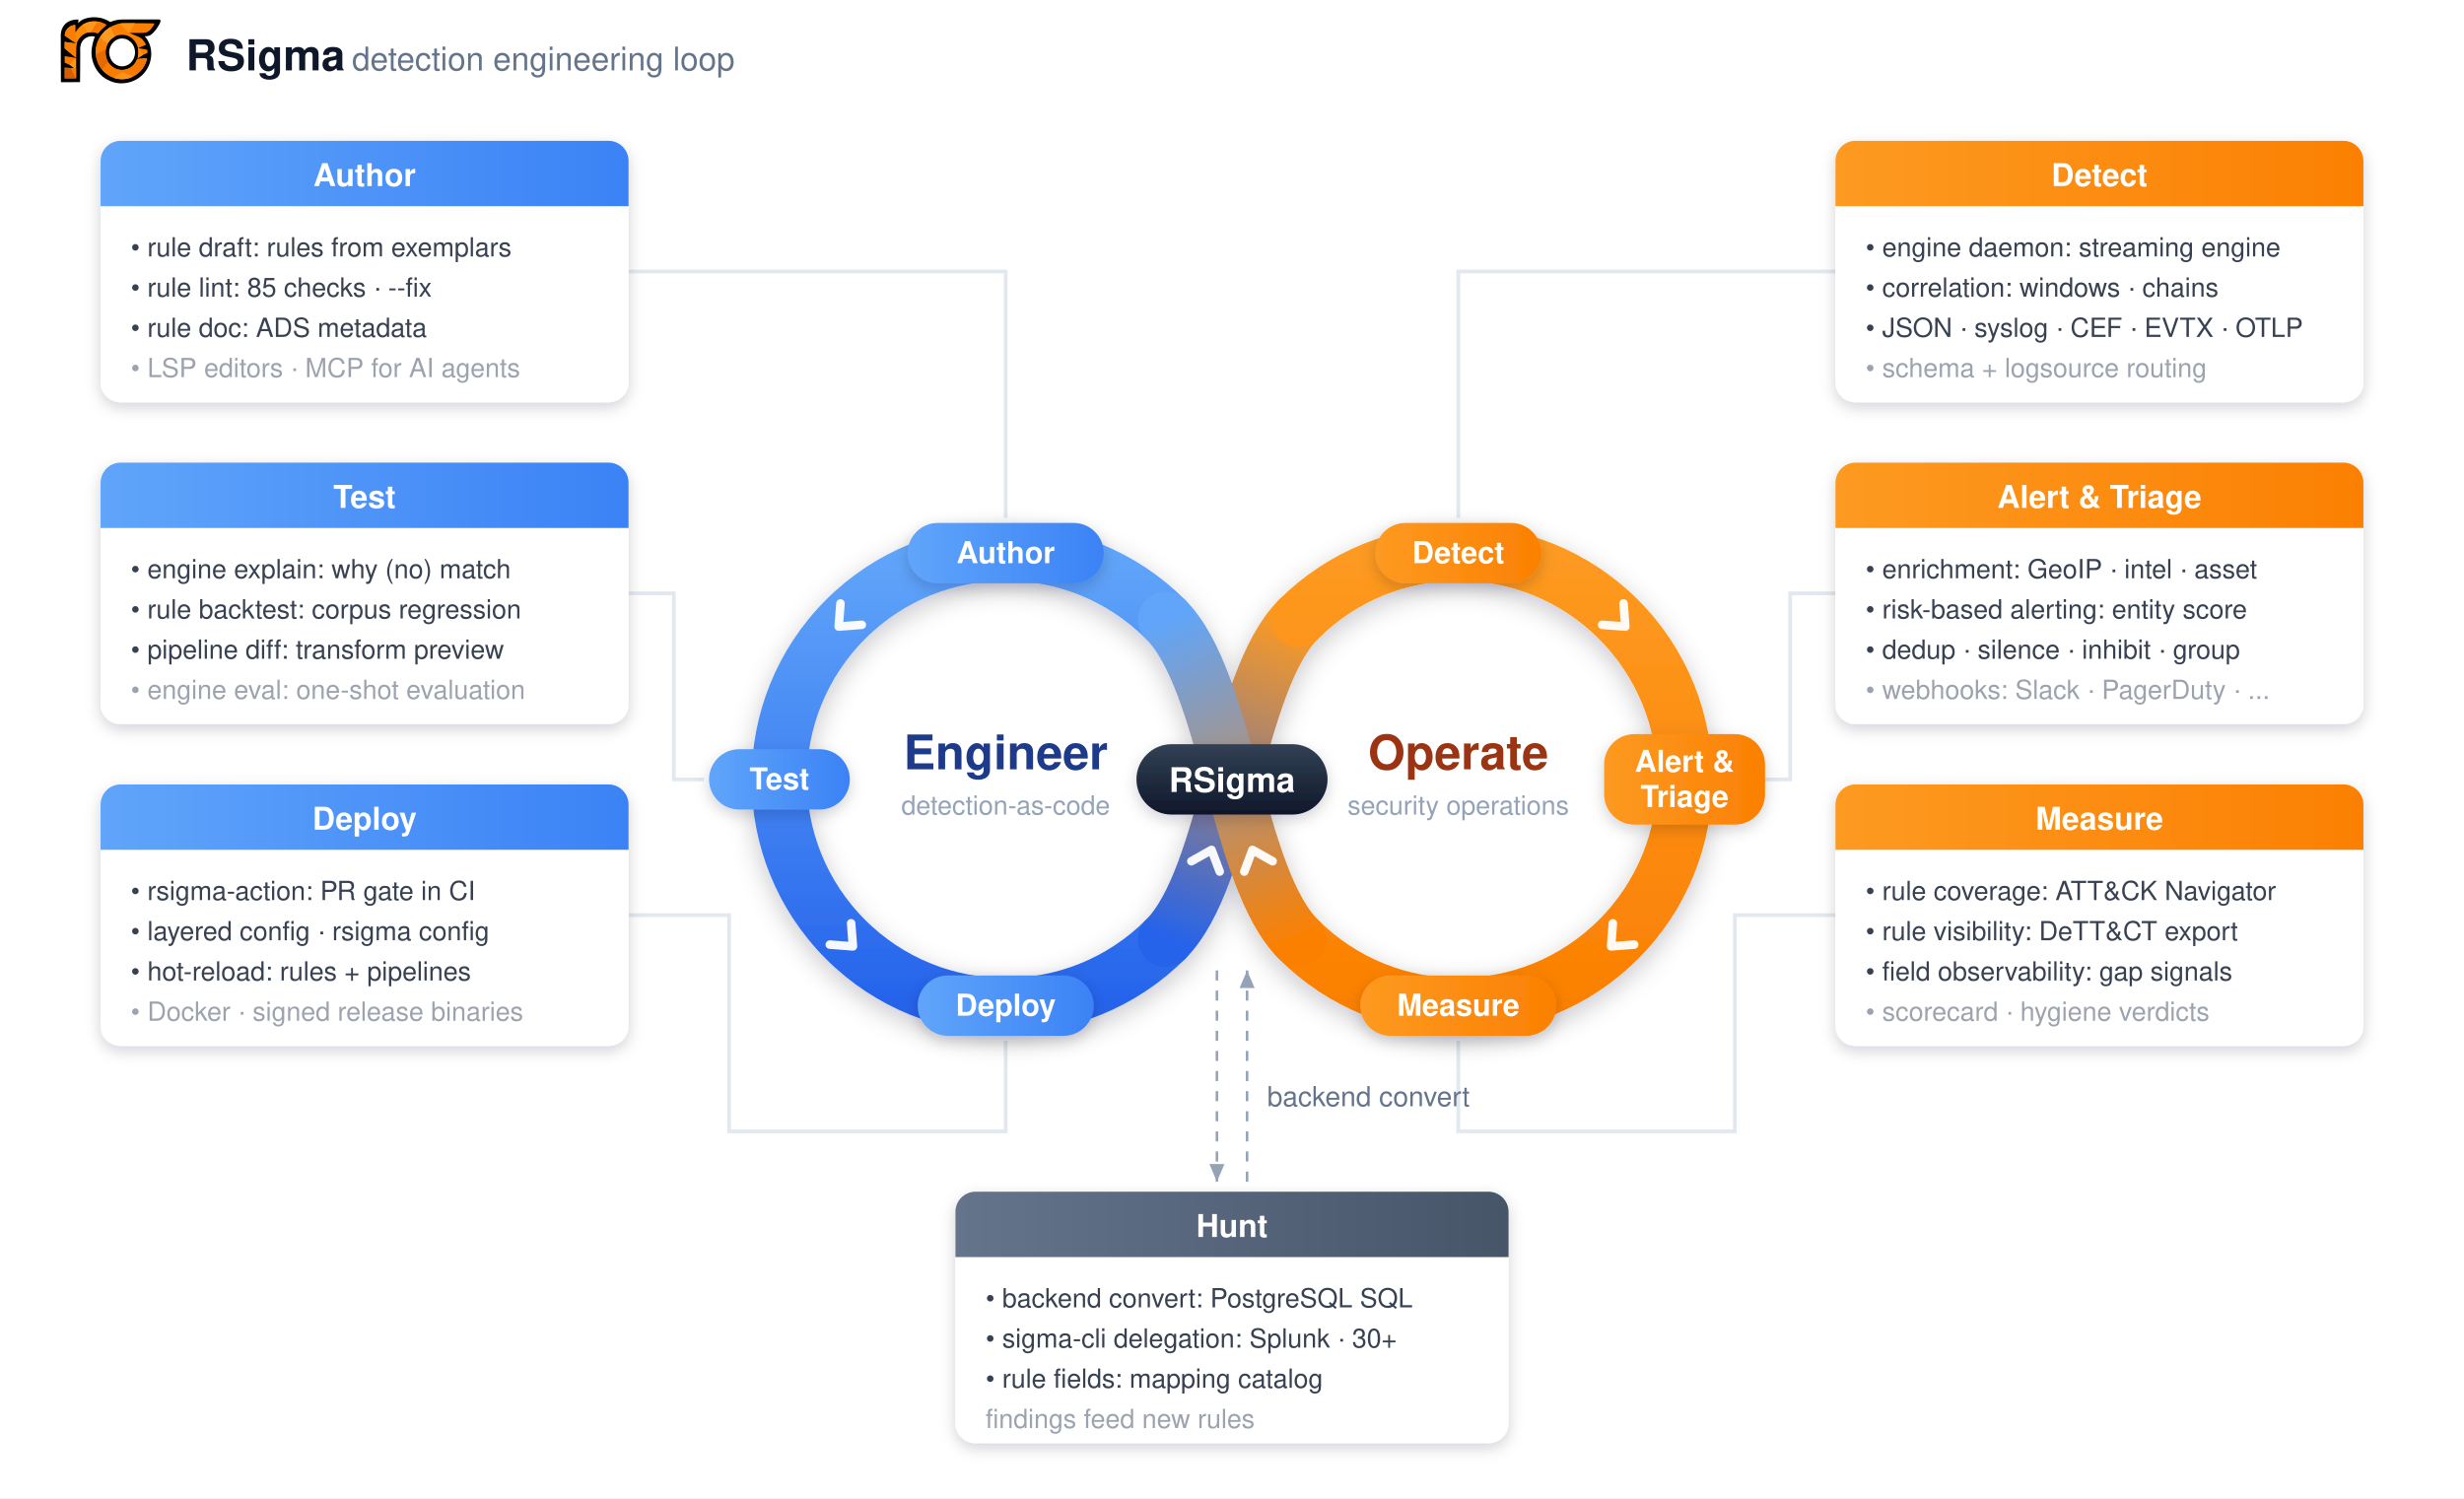
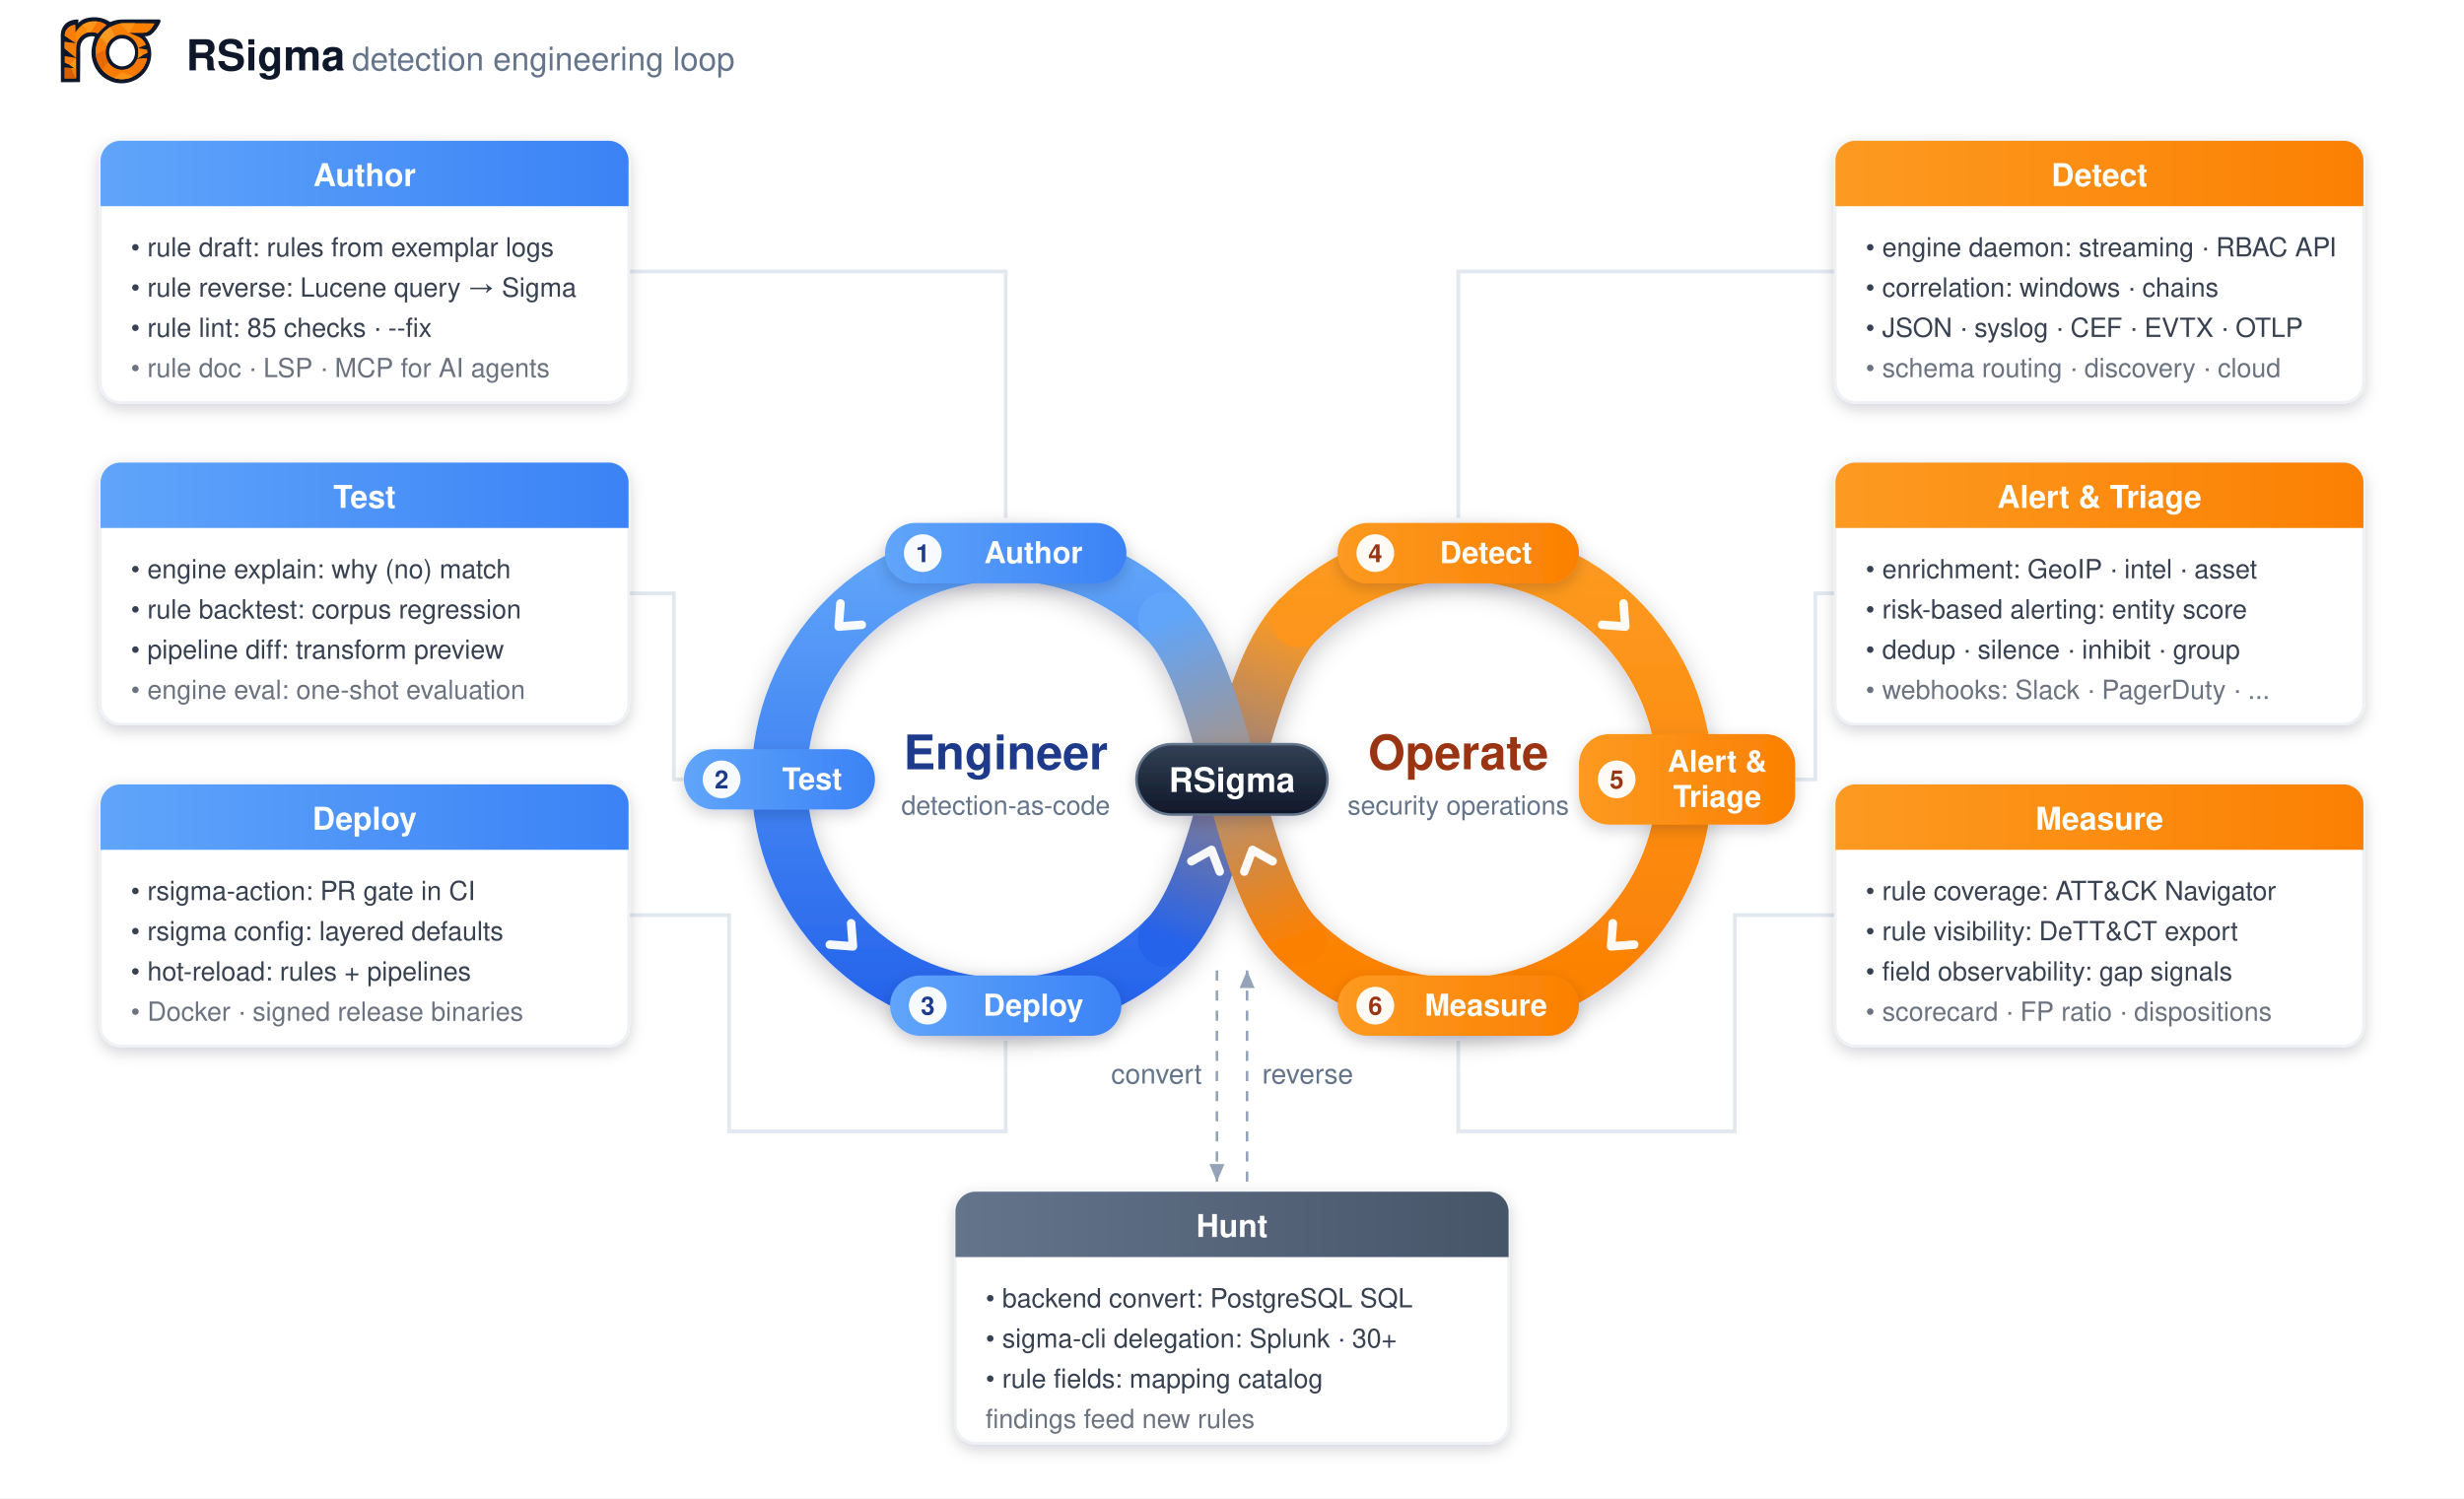
<svg xmlns="http://www.w3.org/2000/svg" width="980" height="596" viewBox="0 0 980 596" font-family="Helvetica, Arial, sans-serif">
  <defs>
    <linearGradient id="gradL" x1="0" y1="0" x2="0" y2="1">
      <stop offset="0" stop-color="#60a5fa" />
      <stop offset="1" stop-color="#2563eb" />
    </linearGradient>
    <linearGradient id="gradR" x1="0" y1="0" x2="0" y2="1">
      <stop offset="0" stop-color="#fd9a21" />
      <stop offset="1" stop-color="#fb8002" />
    </linearGradient>
    <linearGradient id="gradA" gradientUnits="userSpaceOnUse" x1="463.6" y1="373.6" x2="516.4" y2="246.4">
      <stop offset="0" stop-color="#2563eb" />
      <stop offset="1" stop-color="#fd9a21" />
    </linearGradient>
    <linearGradient id="gradB" gradientUnits="userSpaceOnUse" x1="516.4" y1="373.6" x2="463.6" y2="246.4">
      <stop offset="0" stop-color="#fb8002" />
      <stop offset="1" stop-color="#60a5fa" />
    </linearGradient>
    <linearGradient id="hdrBlue" x1="0" y1="0" x2="1" y2="0">
      <stop offset="0" stop-color="#60a5fa" />
      <stop offset="1" stop-color="#3b82f6" />
    </linearGradient>
    <linearGradient id="hdrOrange" x1="0" y1="0" x2="1" y2="0">
      <stop offset="0" stop-color="#fd9a21" />
      <stop offset="1" stop-color="#fb8002" />
    </linearGradient>
    <linearGradient id="hdrSlate" x1="0" y1="0" x2="1" y2="0">
      <stop offset="0" stop-color="#64748b" />
      <stop offset="1" stop-color="#475569" />
    </linearGradient>
    <linearGradient id="badge" x1="0" y1="0" x2="0" y2="1">
      <stop offset="0" stop-color="#334155" />
      <stop offset="1" stop-color="#0f172a" />
    </linearGradient>
    <filter id="soft" x="-30%" y="-30%" width="160%" height="160%">
      <feDropShadow dx="0" dy="2" stdDeviation="3" flood-color="#0f172a" flood-opacity="0.18" />
    </filter>
    <filter id="softBig" x="-30%" y="-30%" width="160%" height="160%">
      <feDropShadow dx="0" dy="3" stdDeviation="5" flood-color="#0f172a" flood-opacity="0.22" />
    </filter>
    <marker id="arrowg" markerWidth="9" markerHeight="9" refX="7" refY="3" orient="auto" markerUnits="userSpaceOnUse">
      <path d="M0,0 L7,3 L0,6 Z" fill="#94a3b8" />
    </marker>
+     <style>
+       /* Light values are presentation attributes on each element (below);
+          this block only overrides them when the viewer prefers dark. */
+       @media (prefers-color-scheme: dark) {
+         .bg { fill: #0b1220; }
+         .card { fill: #131f36; stroke: #24324d; }
+         .ink { fill: #cbd5e1; }
+         .muted { fill: #93a1b5; }
+         .title { fill: #f1f5f9; }
+         .sub { fill: #94a3b8; }
+         .leader { stroke: #2a3a57; }
+         .logo { fill: #e2e8f0; }
+         .lobeL { fill: #93c5fd; }
+         .lobeR { fill: #fdba74; }
+         .annot { fill: #94a3b8; }
+       }
+     </style>
  </defs>
-   <rect x="0" y="0" width="980" height="596" fill="#ffffff" />
+   <rect class="bg" fill="#ffffff" x="0" y="0" width="980" height="596" />
  <g transform="translate(20,3) scale(0.04) translate(-53.91459,-194.2921)">
-     <path d="M 503.008 290.952 C 445.509 288.488 364.458 302.968 331.624 350.056 C 333.917 314.14 331.207 350.445 334.11 313.157 C 216.487 311.122 164.41 381.585 158.26 458.548 C 156.589 604.127 159.974 790.975 159.569 936.595 C 222.006 936.951 260.938 936.769 349.512 936.114 C 351.261 858.168 350.883 771.912 351.46 693.898 C 355.313 644.453 341.965 591.313 363.936 544.808 C 386.289 494.82 445.332 469.442 497.553 483.653 C 487.785 504.44 473.8 550.607 469.137 585.478 C 442.697 717.884 513.446 866.438 639.139 920.091 C 759.822 979.819 918.912 940.142 998.28 831.528 C 1076.388 731.647 1081.343 573.555 991.903 479.068 C 1047.321 483.791 1071.762 455.176 1108.491 408.605 C 1126.01 380.683 1177.345 311.705 1131.42 312.38 C 1012.56 312.634 893.688 312.029 774.835 312.948 C 728.066 313.875 701.915 317.775 650.081 337.915 C 616.411 316.385 567.62 295.634 526.001 292.999 C 518.957 292.001 511.223 291.304 503.008 290.952 z M 771.77 501.974 C 779.144 502.277 786.571 503.279 794.001 504.999 C 796.641 505.559 799.281 506.111 802.001 506.691 C 820.011 511.891 835.851 521.849 850.001 533.999 C 851.711 535.459 853.42 536.931 855.19 538.441 C 879.13 561.131 891.961 592.699 896.001 624.999 C 896.121 629.749 896.18 634.499 896.19 639.249 C 896.2 641.729 896.219 644.211 896.229 646.771 C 895.009 685.041 877.901 720.349 851.001 746.999 C 823.721 770.449 790.771 781.299 755.001 778.999 C 719.051 772.679 689.089 755.509 666.879 726.249 C 643.699 691.779 634.29 651.85 642.12 610.62 C 651.17 570.97 674.03 539.58 708.12 517.81 C 727.995 506.47 749.648 501.065 771.77 501.974 z" fill="#000000" />
+     <path class="logo" fill="#0f172a" d="M 503.008 290.952 C 445.509 288.488 364.458 302.968 331.624 350.056 C 333.917 314.14 331.207 350.445 334.11 313.157 C 216.487 311.122 164.41 381.585 158.26 458.548 C 156.589 604.127 159.974 790.975 159.569 936.595 C 222.006 936.951 260.938 936.769 349.512 936.114 C 351.261 858.168 350.883 771.912 351.46 693.898 C 355.313 644.453 341.965 591.313 363.936 544.808 C 386.289 494.82 445.332 469.442 497.553 483.653 C 487.785 504.44 473.8 550.607 469.137 585.478 C 442.697 717.884 513.446 866.438 639.139 920.091 C 759.822 979.819 918.912 940.142 998.28 831.528 C 1076.388 731.647 1081.343 573.555 991.903 479.068 C 1047.321 483.791 1071.762 455.176 1108.491 408.605 C 1126.01 380.683 1177.345 311.705 1131.42 312.38 C 1012.56 312.634 893.688 312.029 774.835 312.948 C 728.066 313.875 701.915 317.775 650.081 337.915 C 616.411 316.385 567.62 295.634 526.001 292.999 C 518.957 292.001 511.223 291.304 503.008 290.952 z M 771.77 501.974 C 779.144 502.277 786.571 503.279 794.001 504.999 C 796.641 505.559 799.281 506.111 802.001 506.691 C 820.011 511.891 835.851 521.849 850.001 533.999 C 851.711 535.459 853.42 536.931 855.19 538.441 C 879.13 561.131 891.961 592.699 896.001 624.999 C 896.121 629.749 896.18 634.499 896.19 639.249 C 896.2 641.729 896.219 644.211 896.229 646.771 C 895.009 685.041 877.901 720.349 851.001 746.999 C 823.721 770.449 790.771 781.299 755.001 778.999 C 719.051 772.679 689.089 755.509 666.879 726.249 C 643.699 691.779 634.29 651.85 642.12 610.62 C 651.17 570.97 674.03 539.58 708.12 517.81 C 727.995 506.47 749.648 501.065 771.77 501.974 z" />
    <path d="m 801.375,349.773 h 9.52 c 8.59,0 17.17,0.01 25.75,0.02 8.98,0.02 17.96,0.02 26.94,0.02 17,0.01 33.99,0.02 50.98,0.04 19.35,0.03 38.7,0.04 58.06,0.05 39.79,0.02 77.52,2.063 117.31,2.113 l 0.047,0.034 0.013,-0.047 c -0.65,1.98 -1.32,3.96 -2,6 -18.99,35.11 -41.04,71.04 -81,84 -18.46,4.41 -36.27,4.6 -55.2,4.61 -1.62,0 -1.62,0 -9.8,0.05 -8.53,0.04 -17.05,0.06 -25.58,0.08 -8.73,0.01 -17.46,0.06 -26.19,0.1 -17.07,0.07 -34.15,0.12 -51.23,0.16 4.48,1.76 8.96,3.52 13.44,5.29 2.49,0.98 4.99,1.96 7.55,2.97 5.34,2.09 10.71,4.11 16.08,6.11 6.12,2.32 11.98,4.91 17.93,7.63 3.79,1.6 7.58,3.18 11.38,4.75 2.09,0.87 4.19,1.74 6.34,2.64 3.96,1.64 7.92,3.28 11.88,4.9 40.27,16.81 62.8,42.59 81.4,81.71 v 2 c -6.48,2.88 -12.94,5.63 -19.52,8.26 -2.01,0.81 -4.02,1.62 -6.09,2.45 -4.18,1.68 -8.36,3.35 -12.54,5.03 -35.32,14.21 -35.32,14.21 -36.85,17.26 1.53,0.1 3.05,0.21 4.62,0.32 7,0.74 13.69,2.08 20.57,3.55 10.25,2.17 20.51,4.22 30.81,6.13 22.94,4.48 22.94,4.48 33,7 0.84,6.67 1.11,12.8 1.07,19.5 -0.01,1.97 -0.02,3.94 -0.03,5.97 -0.01,0.74 -0.01,0.74 -0.04,4.53 -1.76,0.81 -3.53,1.62 -5.35,2.45 -41.29,19.06 -41.29,19.06 -58.47,30.2 -6.35,4.11 -12.79,8.07 -19.24,12.03 -2.22,1.37 -4.43,2.73 -6.72,4.14 -5.21,3.18 -5.21,3.18 -7.22,4.18 0.9,-8.04 2.39,-15.55 4.07,-23.44 6.09,-32.03 3.72,-62.67 -6.07,-93.56 -0.66,-2.17 -1.31,-4.33 -2,-6.57 -15.04,-40.91 -45.03,-74.88 -84.18,-94.06 -39.03,-18.01 -82.3,-19.94 -122.82,-5.37 -19.1,8.05 -35.4,18.27 -51,32 -1.89,1.65 -3.79,3.3 -5.74,5 -21.2,20.18 -37.32,47.53 -44.26,76 l -3,9 c -9.59,49.8 -2.47,99.02 23,143 2.55,3.75 5.2,7.44 8,11 1.37,1.75 2.73,3.5 4.13,5.31 30.06,35.06 68.6,53.03 113.87,58.69 47.69,0.99 89.76,-15.37 124.57,-48.19 16.71,-17.68 28.52,-38.2 37.43,-60.81 73.66,-5.17 73.66,-5.17 96,-5 -12.42,61.82 -49.02,117.96 -100,155 -0.87,0.67 -0.87,0.67 -5.31,4.06 -54.72,37.88 -118.74,53.36 -184.63,43.26 -73.78,-13.86 -133.32,-56.08 -175.62,-117.39 -16.88,-26.57 -28.4,-54.64 -36.44,-84.93 -0.72,-2.66 -1.44,-5.32 -2.18,-8.07 -7.69,-37.91 -6.8,-77.16 1.18,-114.93 0.34,-0.33 0.66,-0.66 1,-1 0.26,-1.69 0.51,-3.38 0.76,-5.12 1.39,-7.67 3.62,-14.69 6.12,-22.07 0.86,-2.57 1.73,-5.14 2.62,-7.79 9.56,-26.76 23.51,-52.29 40.5,-75.02 1.63,-2.19 3.26,-4.38 4.94,-6.63 5.09,-6.41 10.48,-12.39 16.06,-18.37 l 5,-6 h 2 c 0.34,-0.66 0.34,-0.66 2,-4 3.27,-3.08 6.62,-6.06 10,-9 1.08,-0.95 1.08,-0.95 6.5,-5.75 41.2,-34.34 91.26,-57.91 144.5,-65.25 2.18,-0.35 4.36,-0.71 6.61,-1.07 13.6,-1.35 27.12,-1.19 40.77,-1.16 z" fill="#fb8002" />
    <path d="m 612,368 c -18.344,14.911 -34.481,27.764 -49.815,43.87 -15.719,9.911 -24.067,35.751 -41.904,37.028 C 467.571,428.455 403.246,439.441 362.393,479.218 325.918,511.556 307.731,561.343 310.68,609.6 c -0.219,27.8 -0.462,55.6 -0.68,83.4 -38.006,-27.905 -72.967,-59.806 -110,-89 -7.442,-14.929 -1.282,-34.163 -3.118,-50.779 -1.209,-11.504 -1.042,-21.417 12.842,-15.39 C 244.25,541.346 278.4,548.721 313,551 274.022,526.34 235.845,500.297 198,474 196.01,428.341 229.837,385.806 272.78,372.519 282.137,368.782 291.989,367.323 302,368 c 0.019,25.085 -0.038,51.493 0.029,75.754 23.475,-36.577 52.933,-71.516 93.247,-90.091 63.429,-30.963 141.079,-25.814 203.068,6.143 4.673,2.523 9.238,5.249 13.657,8.194 z" fill="#fc8a07" />
    <path d="m 1015,701 c -12.43,61.82 -49.03,117.97 -100,155 -1.75,1.34 -3.51,2.68 -5.31,4.06 -54.72,37.89 -118.74,53.37 -184.64,43.26 C 667.23,892.46 617.77,864.17 577,822 c -1.34,-1.38 -2.68,-2.76 -4.06,-4.19 -0.97,-1.26 -1.94,-2.51 -2.94,-3.81 1.48,-7.4 6.13,-11.31 11,-17 3.35,-4.32 6.68,-8.66 10,-13 5.9,-7.44 11.9,-14.8 17.89,-22.16 5.22,-6.44 10.39,-12.92 15.49,-19.46 1.19,-1.45 2.39,-2.89 3.62,-4.38 0.66,0 1.32,0 2,0 0.57,0.86 0.57,0.86 3.44,5.19 22.46,33.54 58.52,59.77 98.45,68.03 47.34,8.39 89.83,-0.47 130.11,-27.22 26.69,-21.2 44.52,-46.33 57,-78 73.65,-5.16 73.65,-5.16 96,-5 z" fill="#f87b02" />
    <path d="m 547,491 c 3.13,3.13 6.25,6.26 9.36,9.4 1.64,1.64 3.27,3.28 4.95,4.98 1.63,1.63 3.25,3.27 4.93,4.96 2.77,2.71 5.59,5.38 8.52,7.92 7.46,6.59 14.33,13.8 21.33,20.87 5.8,5.84 11.64,11.53 17.91,16.87 0.99,0.99 1.98,1.98 3,3 0.5,0.16 0.5,0.16 3,1 -1,5 -1,5 -3.75,11.75 -18.37,46.64 -16.09,98.16 2.57,144.31 2.03,4.59 4.4,9.03 6.8,13.44 1.12,2.14 2.23,4.29 3.38,6.5 -2.66,5.32 -6.23,9.38 -10,14 -2.17,2.67 -4.33,5.33 -6.5,8 -1.12,1.38 -2.24,2.76 -3.4,4.18 -11.21,13.81 -22.13,27.84 -33.03,41.89 -2.34,2.99 -4.7,5.97 -7.07,8.93 -25.94,-34.49 -44.92,-70.21 -56,-112 -0.72,-2.66 -1.44,-5.32 -2.19,-8.06 -7.69,-37.91 -6.8,-77.17 1.19,-114.94 0.16,-0.16 0.16,-0.16 1,-1 0.25,-1.69 0.5,-3.37 0.76,-5.11 1.38,-7.67 3.61,-14.7 6.12,-22.08 0.86,-2.57 1.72,-5.14 2.61,-7.79 6.29,-17.6 14.7,-35.11 24.51,-51.02 z" fill="#e76a01" />
    <path d="m 302,368 v 76 l 0.029,0.076 L 302,445 c 0.3,1.41 0.6,2.83 0.91,4.28 1.09,5.72 1.83,11.39 2.49,17.17 1.84,15.75 4,31.44 6.17,47.14 4.1,30.06 4.29,33.229 5.17,38.96 L 316.254,550 c 1,3 0.746,3 -0.504,7.38 -4.66,17.64 -5.21,35.16 -5.26,53.3 -0.01,1.18 -0.01,1.18 -0.06,7.17 -0.05,7.49 -0.08,14.97 -0.12,22.46 -0.03,5.11 -0.07,10.22 -0.1,15.32 -0.09,12.46 -0.15,24.91 -0.21,37.37 -5.84,-3.51 -10.74,-7.66 -16,-12 -1.12,-0.88 -1.12,-0.88 -6.81,-5.31 -7.23,-5.72 -14.21,-11.68 -21.19,-17.69 -3.32,-2.68 -6.65,-5.35 -10,-8 -3.67,-2.99 -7.34,-5.99 -11,-9 -0.66,-0.54 -0.66,-0.54 -3.98,-3.26 -6.8,-5.58 -13.54,-11.19 -20.21,-16.93 -6.79,-5.8 -13.77,-11.31 -20.81,-16.81 -3,-3 -3,-3 -3.34,-9.31 0.02,-2.7 0.03,-5.41 0.05,-8.2 0.01,-2.92 0.02,-5.85 0.03,-8.86 0.02,-3.07 0.05,-6.15 0.07,-9.32 0.02,-3.08 0.03,-6.17 0.04,-9.35 0.04,-7.65 0.09,-15.31 0.15,-22.96 1.6,0.23 1.6,0.23 9.69,1.4 8.09,1.16 16.19,2.23 24.31,3.16 8.37,0.97 16.67,2.15 25,3.44 8.46,1.23 16.91,2.43 25.38,3.62 2.26,0.33 4.53,0.65 6.87,0.99 1.08,0.15 1.08,0.15 6.59,0.93 1.97,0.28 3.95,0.56 5.98,0.85 C 306,551 306,551 313,551 c -2.08,-1.28 -4.17,-2.56 -6.31,-3.88 C 294.27,539.37 282.16,531.15 270,523 c -3.23,-2.15 -6.46,-4.29 -9.69,-6.44 -8.16,-5.44 -16.23,-11 -24.31,-16.56 -2.35,-1.57 -4.7,-3.13 -7.12,-4.75 C 200,476 200,476 198,474 c -1.68,-26.11 9.9,-50.14 26,-70 20.5,-22.24 47.53,-36 78,-36 z" fill="#f97e02" />
    <path d="m 197,677 c 22,3 22,3 30,5 12.9,2.32 25.91,3.97 38.89,5.78 5.74,0.86 11.44,1.96 17.11,3.22 6.54,1.08 13.1,2.09 19.65,3.1 5.35,0.9 5.35,0.9 7.35,1.9 0,66.99 0,133.98 0,203 -37.29,0 -74.58,0 -113,0 0,-35.31 0,-70.62 0,-107 9.91,0 19.22,0.42 29.03,1.43 6.71,0.64 13.43,1.11 20.16,1.57 10.64,0.73 21.21,1.8 31.81,3 5.66,0.37 11.33,0.71 17,1 -11.23,-8.48 -22.53,-16.85 -34,-25 -1.89,-1.42 -3.78,-2.85 -5.72,-4.31 -9.11,-5.87 -18.54,-9.88 -28.53,-14 -3.71,-1.56 -7.43,-3.12 -11.14,-4.68 -1.63,-0.67 -3.26,-1.35 -4.94,-2.05 -4.58,-1.92 -9.13,-3.94 -13.67,-5.96 0,-21.78 0,-43.56 0,-66 z" fill="#f87b02" />
    <path d="m 1015,701 c -12.2,60.68 -48.23,118.14 -99,154 -5.69,-2.85 -8.82,-7.22 -13,-12 -0.74,-0.83 -0.74,-0.83 -4.5,-5 -10.5,-11.67 -21,-23.33 -31.5,-35 -1.63,-1.75 -3.26,-3.51 -4.94,-5.31 C 858,793 858,793 856,788 c 0.89,-0.65 0.89,-0.65 5.38,-3.94 5.84,-4.46 11.25,-9.04 16.62,-14.06 1.61,-1.51 3.22,-3.01 4.88,-4.56 16.18,-17.17 27.5,-37.58 36.12,-59.44 73.65,-5.16 73.65,-5.16 96,-5 z" fill="#f67702" />
    <path d="m 651.267,387.901 c 13.091,24.495 23.547,50.273 35.125,75.49 2.714,6.465 5.227,13.014 7.608,19.609 -25.638,15.542 -49.506,35.461 -64.479,61.848 -11.066,17.193 -1.709,1.676 -8.852,15.688 -19.279,-16.816 -42.421,-39.138 -61.105,-56.59 -12.613,-12.677 -0.428,0.313 -12.964,-12.88 15.934,-23.413 35.006,-50.965 57.517,-68.62 12.404,-10.051 24.986,-19.967 38.1,-29.053 3.02,-1.826 6.05,-3.635 9.051,-5.493 z" fill="#fd9a21" />
    <path d="m 547,491 c 11.32,11.423 22.587,22.899 34.603,33.597 11.369,11.252 26.876,25.385 38.869,35.979 -3.14,8.187 -2.631,6.953 -4.604,12.147 -3.902,9.949 -7.374,20.184 -8.678,30.838 -2.972,9.3 -13.683,10.703 -21.088,14.961 -23.707,12.087 -47.219,24.552 -70.613,37.229 -4.068,1.808 -10.16,7.205 -9.355,-0.693 C 502.427,629.291 506.753,603.235 512,578 c 2.618,-14.44 2.692,-14.585 5.626,-21.344 C 524.642,533.649 534.333,511.469 547,491 Z" fill="#fc8102" />
    <path d="m 197,792 c 9.9,0 19.18,0.42 28.98,1.43 9.37,0.89 18.75,1.48 28.14,2.11 5.88,0.46 3.16,0.393 8.338,0.862 l 0.047,0.056 c 1.17,4.113 1.238,4.219 6.123,15.647 1.2,2.55 3.522,4.746 4.762,7.376 3.84,7.99 7.79,15.91 11.79,23.81 4.44,8.99 8.6,18.1 12.78,27.21 2.5,5.35 5.09,10.62 7.79,15.88 C 309,893 309,893 310,899 H 197 Z" fill="#d75e01" />
    <path d="m 522.75,333.083 c 30.883,0.411 58.782,15.292 84.37,31.434 6.21,4.443 6.178,2.51 1.479,6.831 -7.592,6.595 -7.51,6.61 -16.874,15.324 -22.575,19.134 -45.522,43.766 -65.86,64.993 -7.649,-3.619 -7.645,-3.552 -13.351,-5.394 -18.556,-5.993 -35.231,-8.209 -58.551,-7.061 9.49,-18.378 23.532,-35.82 34.128,-53.542 11.279,-17.235 22.878,-35.686 34.659,-52.584 z" fill="#f67802" />
    <path d="m 523,333 c -0.51,0.8 -0.51,0.8 -3.09,4.86 -2.38,3.74 -4.76,7.48 -7.13,11.22 -7.34,11.57 -14.77,23.08 -22.27,34.54 -3.84,5.89 -7.66,11.8 -11.48,17.7 -3.96,6.11 -7.93,12.21 -11.91,18.3 -1.42,2.18 -2.84,4.36 -4.3,6.61 -2.86,4.31 -5.81,8.56 -8.82,12.77 -8.94,1.38 -8.94,1.38 -18,2 -0.99,0.16 -0.99,0.16 -6,1 -0.99,-1.59 -1.98,-3.18 -3,-4.81 -2.43,-3.76 -4.94,-7.47 -7.59,-11.08 -5.2,-7.21 -10.12,-14.58 -15.03,-21.99 -1.95,-2.92 -3.89,-5.85 -5.84,-8.78 -0.47,-0.71 -0.47,-0.71 -2.85,-4.3 -4.74,-7.12 -9.52,-14.22 -14.3,-21.31 C 379,366 379,366 378,363 c 46.17,-26.17 92,-37.19 145,-30 z" fill="#fc971c" />
    <path d="m 773,839 c 3.67,1.26 7.31,2.61 10.94,4 1.06,0.41 1.06,0.41 6.43,2.46 2.19,0.84 4.37,1.68 6.63,2.54 4.19,1.57 8.37,3.13 12.56,4.69 6.43,2.41 12.82,4.87 19.19,7.43 5.72,2.27 11.43,4.37 17.25,6.38 21.68,7.51 21.68,7.51 30,12.5 -37.79,28.34 -99.04,30.82 -143.69,25.44 -15.63,-2.37 -31.58,-5.55 -46.31,-11.44 -0.16,-0.5 -0.16,-0.5 -1,-3 2.31,-0.99 4.62,-1.98 7,-3 3.36,-2.29 6.69,-4.63 10,-7 4,-2.67 8,-5.34 12,-8 2.05,-1.37 4.09,-2.74 6.2,-4.16 6.92,-4.63 13.86,-9.23 20.8,-13.84 2.33,-1.57 4.66,-3.14 7.07,-4.76 1.1,-0.73 1.1,-0.73 6.68,-4.43 2,-1.33 3.99,-2.67 6.05,-4.04 C 766,838 766,838 773,839 Z" fill="#fd9315" />
    <path d="m 773.501,350.773 c 39.167,0.07 83.877,-1.505 123.043,-1.4 -11.39,23.324 -26.652,44.45 -39.167,67.131 -4.638,9.45 -12.898,21.405 -18.247,30.516 -10.108,-5.957 -18.737,-14.053 -26.215,-23.028 -20.365,-22.185 -40.92,-44.207 -60.886,-66.749 -1.857,-2.307 -7.65,-4.878 -1.744,-4.78 7.678,-1.17 15.449,-1.72 23.215,-1.69 z" fill="#fd9315" />
    <path d="m 309,697 c 0.33,0 0.66,0 1,0 0,65.34 0,130.68 0,198 -8.74,-8.74 -13.65,-25.62 -18.94,-36.81 C 283.22,841.61 275.23,825.1 267.15,808.64 264,802 264,802 263,798 c 10.71,-0.1 21.31,0.29 32,1 -15.45,-11.65 -31.04,-23.05 -47,-34 3.16,-6.32 8.2,-10.85 13,-16 1.73,-1.9 3.46,-3.79 5.25,-5.75 5.71,-6.2 11.47,-12.35 17.24,-18.49 2.79,-2.99 5.53,-6.02 8.26,-9.07 4.91,-5.42 10.08,-10.52 15.25,-15.69 0.66,-0.99 1.32,-1.98 2,-3 z" fill="#fc981d" />
    <path d="m 263,798 c 15.68,0 31.35,1.02 47,2 0,31.35 0,62.7 0,95 -8.74,-8.74 -13.65,-25.62 -18.94,-36.81 C 283.22,841.61 275.23,825.1 267.15,808.64 264,802 264,802 263,798 Z" fill="#f17f07" />
    <path d="m 927,597 2,1 v 6 l 5,1 c 2.98,3.95 2.98,3.95 6.19,9.12 1.14,1.83 2.29,3.65 3.47,5.53 1.1,1.76 2.2,3.53 3.34,5.35 0.86,1.28 0.86,1.28 5.19,7.75 7.23,10.9 14.714,23.038 21.394,34.288 C 967.886,670.4 964.98,672.55 959.94,675.5 c -8.71,5.15 -17.28,10.46 -25.8,15.91 -3.66,2.29 -7.39,4.45 -11.14,6.59 0.89,-8.03 2.38,-15.54 4.06,-23.44 4.4,-23.12 4.29,-46.3 0.94,-69.56 z" fill="#fb9115" />
  </g>
-   <text x="74" y="28" font-size="17" font-weight="bold" fill="#0f172a">RSigma</text>
-   <text x="140" y="28" font-size="13" fill="#64748b">detection engineering loop</text>
-   <path d="M250,108 L400,108 L400,206" fill="none" stroke="#e2e8f0" stroke-width="1.5" />
-   <path d="M250,236 L268,236 L268,310 L280,310" fill="none" stroke="#e2e8f0" stroke-width="1.5" />
-   <path d="M250,364 L290,364 L290,450 L400,450 L400,414" fill="none" stroke="#e2e8f0" stroke-width="1.5" />
-   <path d="M730,108 L580,108 L580,206" fill="none" stroke="#e2e8f0" stroke-width="1.5" />
-   <path d="M730,236 L712,236 L712,310 L700,310" fill="none" stroke="#e2e8f0" stroke-width="1.5" />
-   <path d="M730,364 L690,364 L690,450 L580,450 L580,414" fill="none" stroke="#e2e8f0" stroke-width="1.5" />
+   <text class="title" fill="#0f172a" x="74" y="28" font-size="17" font-weight="bold">RSigma</text>
+   <text class="sub" fill="#64748b" x="140" y="28" font-size="13">detection engineering loop</text>
+   <g fill="none" stroke-width="1.5">
+     <path class="leader" stroke="#e2e8f0" d="M250,108 L400,108 L400,206" />
+     <path class="leader" stroke="#e2e8f0" d="M250,236 L268,236 L268,310 L272,310" />
+     <path class="leader" stroke="#e2e8f0" d="M250,364 L290,364 L290,450 L400,450 L400,414" />
+     <path class="leader" stroke="#e2e8f0" d="M730,108 L580,108 L580,206" />
+     <path class="leader" stroke="#e2e8f0" d="M730,236 L722,236 L722,310 L714,310" />
+     <path class="leader" stroke="#e2e8f0" d="M730,364 L690,364 L690,450 L580,450 L580,414" />
+   </g>
  <path d="M484,386 L484,470" fill="none" stroke="#94a3b8" stroke-dasharray="4 4" marker-end="url(#arrowg)" />
  <path d="M496,470 L496,386" fill="none" stroke="#94a3b8" stroke-dasharray="4 4" marker-end="url(#arrowg)" />
-   <text x="504" y="440" font-size="11" fill="#64748b">backend convert</text>
+   <text class="annot" fill="#64748b" x="478" y="431" font-size="11" text-anchor="end">convert</text>
+   <text class="annot" fill="#64748b" x="502" y="431" font-size="11" text-anchor="start">reverse</text>
  <g filter="url(#softBig)" stroke-linecap="round" fill="none">
    <path d="M463.6,246.4 A90,90 0 1 0 463.6,373.6" stroke="url(#gradL)" stroke-width="22" />
    <path d="M463.6,373.6 C488.3,348.9 491.7,271.1 516.4,246.4" stroke="url(#gradA)" stroke-width="22" />
    <path d="M516.4,246.4 A90,90 0 1 1 516.4,373.6" stroke="url(#gradR)" stroke-width="22" />
    <path d="M516.4,373.6 C491.7,348.9 488.3,271.1 463.6,246.4" stroke="url(#gradB)" stroke-width="22" />
  </g>
  <g fill="none" stroke="#ffffff" stroke-width="3.4" stroke-linecap="round" stroke-linejoin="round" opacity="0.95">
    <path d="M-3,-6 L4,0 L-3,6" transform="translate(336.4,246.4) rotate(135)" />
    <path d="M-3,-6 L4,0 L-3,6" transform="translate(336.4,373.6) rotate(45)" />
    <path d="M-3,-6 L4,0 L-3,6" transform="translate(643.6,246.4) rotate(45)" />
    <path d="M-3,-6 L4,0 L-3,6" transform="translate(643.6,373.6) rotate(135)" />
    <path d="M-3,-6 L4,0 L-3,6" transform="translate(480.5,341.8) rotate(-70)" />
    <path d="M-3,-6 L4,0 L-3,6" transform="translate(499.5,341.8) rotate(-110)" />
  </g>
-   <text x="400" y="306" font-size="19" font-weight="bold" text-anchor="middle" fill="#1e3a8a">Engineer</text>
-   <text x="400" y="324" font-size="10.5" text-anchor="middle" fill="#94a3b8">detection-as-code</text>
-   <text x="580" y="306" font-size="19" font-weight="bold" text-anchor="middle" fill="#9a3412">Operate</text>
-   <text x="580" y="324" font-size="10.5" text-anchor="middle" fill="#94a3b8">security operations</text>
-   <rect x="452" y="296" width="76" height="28" rx="14" fill="url(#badge)" filter="url(#soft)" />
+   <text class="lobeL" fill="#1e3a8a" x="400" y="306" font-size="19" font-weight="bold" text-anchor="middle">Engineer</text>
+   <text class="sub" fill="#64748b" x="400" y="324" font-size="10.5" text-anchor="middle">detection-as-code</text>
+   <text class="lobeR" fill="#9a3412" x="580" y="306" font-size="19" font-weight="bold" text-anchor="middle">Operate</text>
+   <text class="sub" fill="#64748b" x="580" y="324" font-size="10.5" text-anchor="middle">security operations</text>
+   <rect x="452" y="296" width="76" height="28" rx="14" fill="url(#badge)" stroke="#64748b" stroke-width="1" filter="url(#soft)" />
  <text x="490" y="315" font-size="13.5" font-weight="bold" text-anchor="middle" fill="#ffffff">RSigma</text>
  <g filter="url(#soft)">
-     <rect x="361" y="208" width="78" height="24" rx="12" fill="url(#hdrBlue)" />
-     <rect x="282" y="298" width="56" height="24" rx="12" fill="url(#hdrBlue)" />
-     <rect x="365" y="388" width="70" height="24" rx="12" fill="url(#hdrBlue)" />
-     <rect x="547" y="208" width="66" height="24" rx="12" fill="url(#hdrOrange)" />
-     <rect x="638" y="292" width="64" height="36" rx="12" fill="url(#hdrOrange)" />
-     <rect x="541" y="388" width="78" height="24" rx="12" fill="url(#hdrOrange)" />
+     <rect x="352" y="208" width="96" height="24" rx="12" fill="url(#hdrBlue)" />
+     <rect x="272" y="298" width="76" height="24" rx="12" fill="url(#hdrBlue)" />
+     <rect x="354" y="388" width="92" height="24" rx="12" fill="url(#hdrBlue)" />
+     <rect x="532" y="208" width="96" height="24" rx="12" fill="url(#hdrOrange)" />
+     <rect x="628" y="292" width="86" height="36" rx="12" fill="url(#hdrOrange)" />
+     <rect x="532" y="388" width="96" height="24" rx="12" fill="url(#hdrOrange)" />
+   </g>
+   <g>
+     <circle cx="367" cy="220" r="7.5" fill="#ffffff" opacity="0.95" />
+     <circle cx="287" cy="310" r="7.5" fill="#ffffff" opacity="0.95" />
+     <circle cx="369" cy="400" r="7.5" fill="#ffffff" opacity="0.95" />
+     <circle cx="547" cy="220" r="7.5" fill="#ffffff" opacity="0.95" />
+     <circle cx="643" cy="310" r="7.5" fill="#ffffff" opacity="0.95" />
+     <circle cx="547" cy="400" r="7.5" fill="#ffffff" opacity="0.95" />
+   </g>
+   <g font-size="10" font-weight="bold" text-anchor="middle">
+     <text x="367" y="223.6" fill="#1e3a8a">1</text>
+     <text x="287" y="313.6" fill="#1e3a8a">2</text>
+     <text x="369" y="403.6" fill="#1e3a8a">3</text>
+     <text x="547" y="223.6" fill="#9a3412">4</text>
+     <text x="643" y="313.6" fill="#9a3412">5</text>
+     <text x="547" y="403.6" fill="#9a3412">6</text>
  </g>
  <g font-size="12" font-weight="bold" text-anchor="middle" fill="#ffffff">
-     <text x="400" y="224">Author</text>
-     <text x="310" y="314">Test</text>
-     <text x="400" y="404">Deploy</text>
-     <text x="580" y="224">Detect</text>
-     <text x="670" y="307">Alert &amp;</text>
-     <text x="670" y="321">Triage</text>
-     <text x="580" y="404">Measure</text>
+     <text x="411" y="224">Author</text>
+     <text x="323" y="314">Test</text>
+     <text x="411" y="404">Deploy</text>
+     <text x="591" y="224">Detect</text>
+     <text x="683" y="307">Alert &amp;</text>
+     <text x="683" y="321">Triage</text>
+     <text x="591" y="404">Measure</text>
  </g>
  <g filter="url(#soft)">
-     <rect x="40" y="56" width="210" height="104" rx="8" fill="#ffffff" />
-     <rect x="40" y="184" width="210" height="104" rx="8" fill="#ffffff" />
-     <rect x="40" y="312" width="210" height="104" rx="8" fill="#ffffff" />
+     <rect class="card" fill="#ffffff" stroke="#eef2f7" stroke-width="1" x="40" y="56" width="210" height="104" rx="8" />
+     <rect class="card" fill="#ffffff" stroke="#eef2f7" stroke-width="1" x="40" y="184" width="210" height="104" rx="8" />
+     <rect class="card" fill="#ffffff" stroke="#eef2f7" stroke-width="1" x="40" y="312" width="210" height="104" rx="8" />
  </g>
  <path d="M40,64 a8,8 0 0 1 8,-8 h194 a8,8 0 0 1 8,8 v18 h-210 Z" fill="url(#hdrBlue)" />
  <path d="M40,192 a8,8 0 0 1 8,-8 h194 a8,8 0 0 1 8,8 v18 h-210 Z" fill="url(#hdrBlue)" />
  <path d="M40,320 a8,8 0 0 1 8,-8 h194 a8,8 0 0 1 8,8 v18 h-210 Z" fill="url(#hdrBlue)" />
  <text x="145" y="74" font-size="12.5" font-weight="bold" text-anchor="middle" fill="#ffffff">Author</text>
-   <text x="52" y="102" font-size="10.5" fill="#374151">• rule draft: rules from exemplars</text>
-   <text x="52" y="118" font-size="10.5" fill="#374151">• rule lint: 85 checks · --fix</text>
-   <text x="52" y="134" font-size="10.5" fill="#374151">• rule doc: ADS metadata</text>
-   <text x="52" y="150" font-size="10.5" fill="#9ca3af">• LSP editors · MCP for AI agents</text>
+   <text class="ink" fill="#374151" x="52" y="102" font-size="10.5">• rule draft: rules from exemplar logs</text>
+   <text class="ink" fill="#374151" x="52" y="118" font-size="10.5">• rule reverse: Lucene query → Sigma</text>
+   <text class="ink" fill="#374151" x="52" y="134" font-size="10.5">• rule lint: 85 checks · --fix</text>
+   <text class="muted" fill="#6b7280" x="52" y="150" font-size="10.5">• rule doc · LSP · MCP for AI agents</text>
  <text x="145" y="202" font-size="12.5" font-weight="bold" text-anchor="middle" fill="#ffffff">Test</text>
-   <text x="52" y="230" font-size="10.5" fill="#374151">• engine explain: why (no) match</text>
-   <text x="52" y="246" font-size="10.5" fill="#374151">• rule backtest: corpus regression</text>
-   <text x="52" y="262" font-size="10.5" fill="#374151">• pipeline diff: transform preview</text>
-   <text x="52" y="278" font-size="10.5" fill="#9ca3af">• engine eval: one-shot evaluation</text>
+   <text class="ink" fill="#374151" x="52" y="230" font-size="10.5">• engine explain: why (no) match</text>
+   <text class="ink" fill="#374151" x="52" y="246" font-size="10.5">• rule backtest: corpus regression</text>
+   <text class="ink" fill="#374151" x="52" y="262" font-size="10.5">• pipeline diff: transform preview</text>
+   <text class="muted" fill="#6b7280" x="52" y="278" font-size="10.5">• engine eval: one-shot evaluation</text>
  <text x="145" y="330" font-size="12.5" font-weight="bold" text-anchor="middle" fill="#ffffff">Deploy</text>
-   <text x="52" y="358" font-size="10.5" fill="#374151">• rsigma-action: PR gate in CI</text>
-   <text x="52" y="374" font-size="10.5" fill="#374151">• layered config · rsigma config</text>
-   <text x="52" y="390" font-size="10.5" fill="#374151">• hot-reload: rules + pipelines</text>
-   <text x="52" y="406" font-size="10.5" fill="#9ca3af">• Docker · signed release binaries</text>
+   <text class="ink" fill="#374151" x="52" y="358" font-size="10.5">• rsigma-action: PR gate in CI</text>
+   <text class="ink" fill="#374151" x="52" y="374" font-size="10.5">• rsigma config: layered defaults</text>
+   <text class="ink" fill="#374151" x="52" y="390" font-size="10.5">• hot-reload: rules + pipelines</text>
+   <text class="muted" fill="#6b7280" x="52" y="406" font-size="10.5">• Docker · signed release binaries</text>
  <g filter="url(#soft)">
-     <rect x="730" y="56" width="210" height="104" rx="8" fill="#ffffff" />
-     <rect x="730" y="184" width="210" height="104" rx="8" fill="#ffffff" />
-     <rect x="730" y="312" width="210" height="104" rx="8" fill="#ffffff" />
+     <rect class="card" fill="#ffffff" stroke="#eef2f7" stroke-width="1" x="730" y="56" width="210" height="104" rx="8" />
+     <rect class="card" fill="#ffffff" stroke="#eef2f7" stroke-width="1" x="730" y="184" width="210" height="104" rx="8" />
+     <rect class="card" fill="#ffffff" stroke="#eef2f7" stroke-width="1" x="730" y="312" width="210" height="104" rx="8" />
  </g>
  <path d="M730,64 a8,8 0 0 1 8,-8 h194 a8,8 0 0 1 8,8 v18 h-210 Z" fill="url(#hdrOrange)" />
  <path d="M730,192 a8,8 0 0 1 8,-8 h194 a8,8 0 0 1 8,8 v18 h-210 Z" fill="url(#hdrOrange)" />
  <path d="M730,320 a8,8 0 0 1 8,-8 h194 a8,8 0 0 1 8,8 v18 h-210 Z" fill="url(#hdrOrange)" />
  <text x="835" y="74" font-size="12.5" font-weight="bold" text-anchor="middle" fill="#ffffff">Detect</text>
-   <text x="742" y="102" font-size="10.5" fill="#374151">• engine daemon: streaming engine</text>
-   <text x="742" y="118" font-size="10.5" fill="#374151">• correlation: windows · chains</text>
-   <text x="742" y="134" font-size="10.5" fill="#374151">• JSON · syslog · CEF · EVTX · OTLP</text>
-   <text x="742" y="150" font-size="10.5" fill="#9ca3af">• schema + logsource routing</text>
+   <text class="ink" fill="#374151" x="742" y="102" font-size="10.5">• engine daemon: streaming · RBAC API</text>
+   <text class="ink" fill="#374151" x="742" y="118" font-size="10.5">• correlation: windows · chains</text>
+   <text class="ink" fill="#374151" x="742" y="134" font-size="10.5">• JSON · syslog · CEF · EVTX · OTLP</text>
+   <text class="muted" fill="#6b7280" x="742" y="150" font-size="10.5">• schema routing · discovery · cloud</text>
  <text x="835" y="202" font-size="12.5" font-weight="bold" text-anchor="middle" fill="#ffffff">Alert &amp; Triage</text>
-   <text x="742" y="230" font-size="10.5" fill="#374151">• enrichment: GeoIP · intel · asset</text>
-   <text x="742" y="246" font-size="10.5" fill="#374151">• risk-based alerting: entity score</text>
-   <text x="742" y="262" font-size="10.5" fill="#374151">• dedup · silence · inhibit · group</text>
-   <text x="742" y="278" font-size="10.5" fill="#9ca3af">• webhooks: Slack · PagerDuty · ...</text>
+   <text class="ink" fill="#374151" x="742" y="230" font-size="10.5">• enrichment: GeoIP · intel · asset</text>
+   <text class="ink" fill="#374151" x="742" y="246" font-size="10.5">• risk-based alerting: entity score</text>
+   <text class="ink" fill="#374151" x="742" y="262" font-size="10.5">• dedup · silence · inhibit · group</text>
+   <text class="muted" fill="#6b7280" x="742" y="278" font-size="10.5">• webhooks: Slack · PagerDuty · ...</text>
  <text x="835" y="330" font-size="12.5" font-weight="bold" text-anchor="middle" fill="#ffffff">Measure</text>
-   <text x="742" y="358" font-size="10.5" fill="#374151">• rule coverage: ATT&amp;CK Navigator</text>
-   <text x="742" y="374" font-size="10.5" fill="#374151">• rule visibility: DeTT&amp;CT export</text>
-   <text x="742" y="390" font-size="10.5" fill="#374151">• field observability: gap signals</text>
-   <text x="742" y="406" font-size="10.5" fill="#9ca3af">• scorecard · hygiene verdicts</text>
-   <rect x="380" y="474" width="220" height="100" rx="8" fill="#ffffff" filter="url(#soft)" />
+   <text class="ink" fill="#374151" x="742" y="358" font-size="10.5">• rule coverage: ATT&amp;CK Navigator</text>
+   <text class="ink" fill="#374151" x="742" y="374" font-size="10.5">• rule visibility: DeTT&amp;CT export</text>
+   <text class="ink" fill="#374151" x="742" y="390" font-size="10.5">• field observability: gap signals</text>
+   <text class="muted" fill="#6b7280" x="742" y="406" font-size="10.5">• scorecard · FP ratio · dispositions</text>
+   <rect class="card" fill="#ffffff" stroke="#eef2f7" stroke-width="1" x="380" y="474" width="220" height="100" rx="8" filter="url(#soft)" />
  <path d="M380,482 a8,8 0 0 1 8,-8 h204 a8,8 0 0 1 8,8 v18 h-220 Z" fill="url(#hdrSlate)" />
  <text x="490" y="492" font-size="12.5" font-weight="bold" text-anchor="middle" fill="#ffffff">Hunt</text>
-   <text x="392" y="520" font-size="10.5" fill="#374151">• backend convert: PostgreSQL SQL</text>
-   <text x="392" y="536" font-size="10.5" fill="#374151">• sigma-cli delegation: Splunk · 30+</text>
-   <text x="392" y="552" font-size="10.5" fill="#374151">• rule fields: mapping catalog</text>
-   <text x="392" y="568" font-size="10.5" fill="#9ca3af">findings feed new rules</text>
+   <text class="ink" fill="#374151" x="392" y="520" font-size="10.5">• backend convert: PostgreSQL SQL</text>
+   <text class="ink" fill="#374151" x="392" y="536" font-size="10.5">• sigma-cli delegation: Splunk · 30+</text>
+   <text class="ink" fill="#374151" x="392" y="552" font-size="10.5">• rule fields: mapping catalog</text>
+   <text class="muted" fill="#6b7280" x="392" y="568" font-size="10.5">findings feed new rules</text>
</svg>
